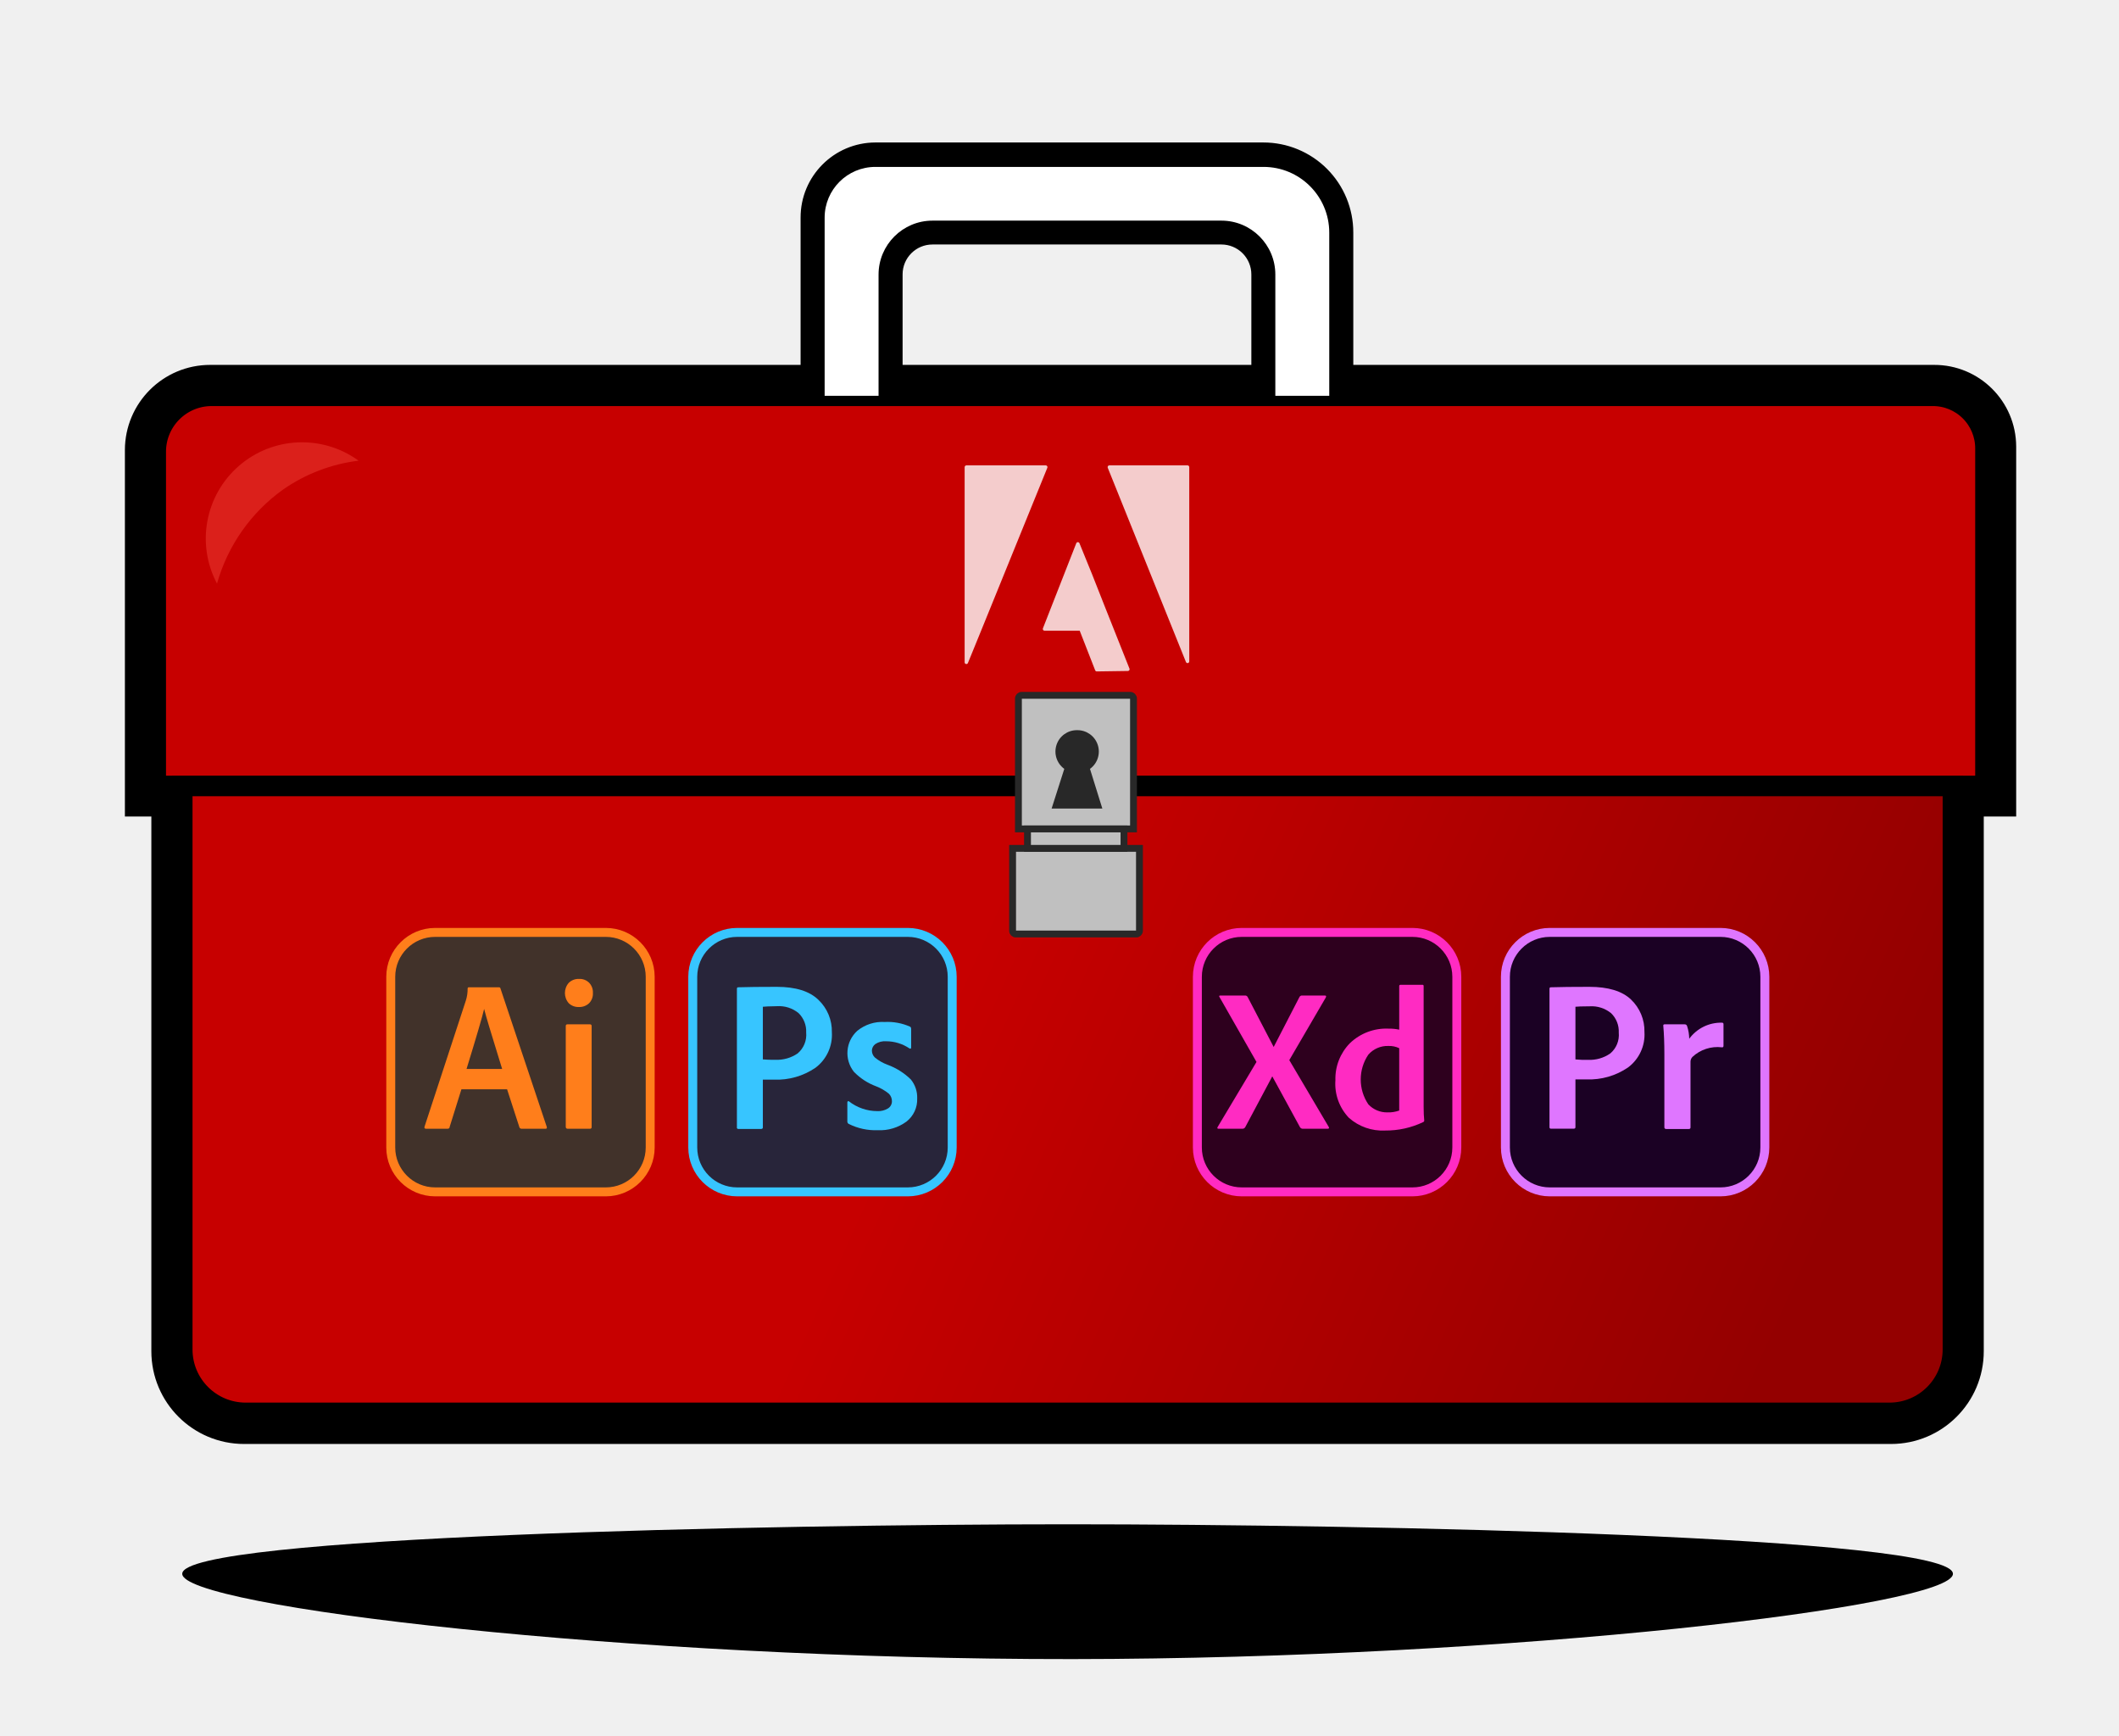
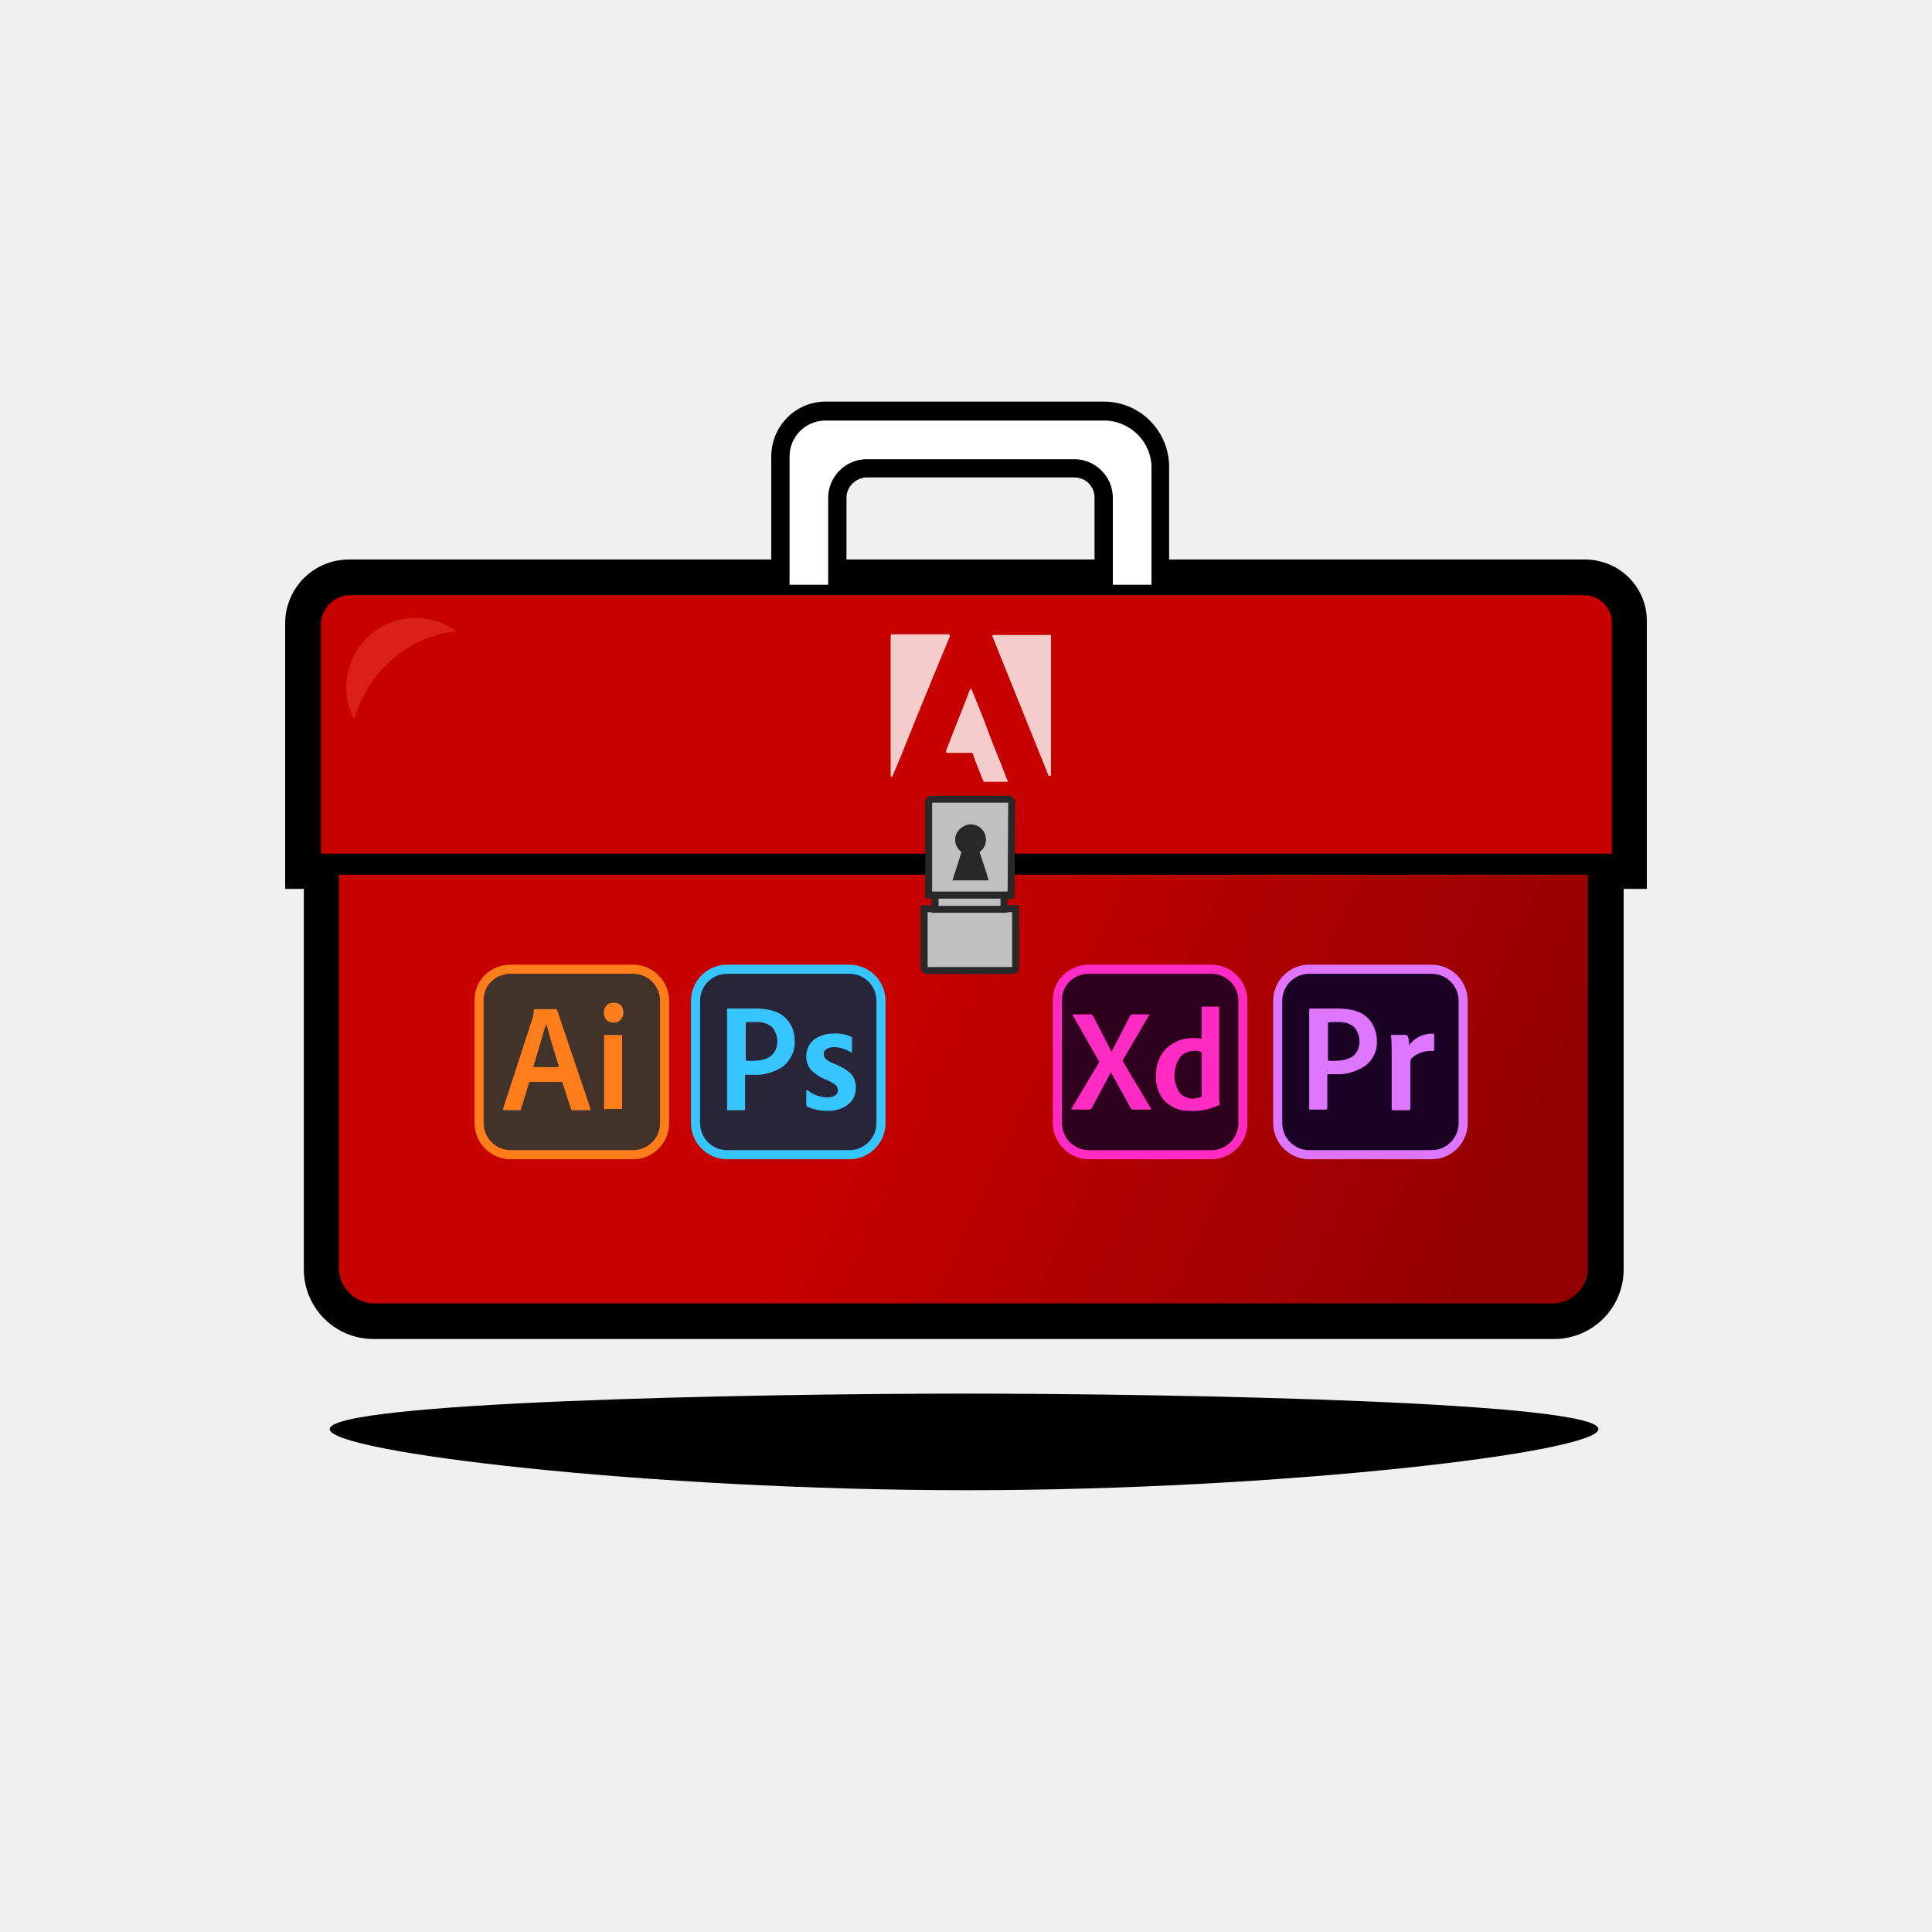
- <svg xmlns="http://www.w3.org/2000/svg" id="Layer_1" data-name="Layer 1" viewBox="0 0 334.05 273.6">
-   <defs>
-     <style>.cls-1,.cls-2,.cls-3,.cls-4{stroke:#000;}.cls-1,.cls-10,.cls-12,.cls-14,.cls-2,.cls-3,.cls-4,.cls-6,.cls-8{stroke-miterlimit:10;}.cls-1,.cls-3,.cls-4{stroke-width:3.24px;}.cls-2,.cls-6{stroke-width:1.08px;}.cls-3{fill:#c70000;}.cls-4{fill:url(#linear-gradient);}.cls-5{fill:#fff;}.cls-6{fill:silver;stroke:#282828;}.cls-7{fill:#282828;}.cls-8{fill:#41322a;stroke:#ff7e1b;stroke-width:1.41px;}.cls-9{fill:#ff7e1b;}.cls-10{fill:#1b0124;stroke:#df76ff;}.cls-10,.cls-14{stroke-width:1.41px;}.cls-11{fill:#df76ff;}.cls-12{fill:#28253a;stroke:#37c5ff;stroke-width:1.41px;}.cls-13{fill:#37c5ff;}.cls-14{fill:#2e001e;stroke:#ff2bc2;}.cls-15{fill:#ff2bc2;}.cls-16{opacity:0.8;}.cls-17{fill:#ff5b4d;opacity:0.35;}</style>
-     <linearGradient id="linear-gradient" x1="47.94" y1="117.12" x2="340.64" y2="249.44" gradientUnits="userSpaceOnUse">
-       <stop offset="0.34" stop-color="#c70000" />
-       <stop offset="0.78" stop-color="#940000" />
+ <svg xmlns="http://www.w3.org/2000/svg" version="1.1" id="Layer_1" x="0px" y="0px" viewBox="0 0 300 300" style="enable-background:new 0 0 300 300;" xml:space="preserve">
+   <style type="text/css">
+ 	.st0{stroke:#000000;stroke-width:3.24;stroke-miterlimit:10;}
+ 	.st1{stroke:#000000;stroke-width:1.08;stroke-miterlimit:10;}
+ 	.st2{fill:#C70000;stroke:#000000;stroke-width:3.24;stroke-miterlimit:10;}
+ 	.st3{fill:url(#SVGID_1_);stroke:#000000;stroke-width:3.24;stroke-miterlimit:10;}
+ 	.st4{fill:#FFFFFF;}
+ 	.st5{fill:#C0C0C0;stroke:#282828;stroke-width:1.08;stroke-miterlimit:10;}
+ 	.st6{fill:#282828;}
+ 	.st7{fill:#41322A;stroke:#FF7E1B;stroke-width:1.41;stroke-miterlimit:10;}
+ 	.st8{fill:#FF7E1B;}
+ 	.st9{fill:#1B0124;stroke:#DF76FF;stroke-width:1.41;stroke-miterlimit:10;}
+ 	.st10{fill:#DF76FF;}
+ 	.st11{fill:#28253A;stroke:#37C5FF;stroke-width:1.41;stroke-miterlimit:10;}
+ 	.st12{fill:#37C5FF;}
+ 	.st13{fill:#2E001E;stroke:#FF2BC2;stroke-width:1.41;stroke-miterlimit:10;}
+ 	.st14{fill:#FF2BC2;}
+ 	.st15{opacity:0.8;}
+ 	.st16{opacity:0.35;fill:#FF5B4D;enable-background:new    ;}
+ </style>
+   <g>
+     <path class="st0" d="M254.1,96.4v40l0,0H45.9l0,0V96.8c0-4.6,3.7-8.3,8.3-8.3l0,0h191.9C250.5,88.5,254.1,92,254.1,96.4   C254.1,96.4,254.1,96.4,254.1,96.4z" />
+     <path class="st0" d="M250.5,131.9v65.2c0,5.1-4.1,9.2-9.2,9.2H58c-5.1,0-9.2-4.1-9.2-9.2l0,0v-65.2l0,0H250.5L250.5,131.9z" />
+     <path class="st1" d="M170.5,93.1V77.3c0-2.1-1.6-3.7-3.7-3.7c0,0,0,0,0,0h-32.2c-2,0-3.7,1.7-3.7,3.7v15.8h-10.6V70.9   c0-4.4,3.5-8,7.9-8c0,0,0,0,0,0h43.2c5.3,0,9.6,4.3,9.6,9.6c0,0,0,0,0,0v20.5L170.5,93.1z" />
+     <path class="st2" d="M54.4,90.8H246c3.2,0,5.9,2.6,5.9,5.8c0,0,0,0,0,0v37.6l0,0H48.2l0,0V97C48.2,93.6,51,90.8,54.4,90.8z" />
+     <linearGradient id="SVGID_1_" gradientUnits="userSpaceOnUse" x1="64.69" y1="170.875" x2="271.352" y2="77.45" gradientTransform="matrix(1 0 0 -1 0 300.2898)">
+       <stop offset="0.34" style="stop-color:#C70000" />
+       <stop offset="0.78" style="stop-color:#940000" />
    </linearGradient>
-   </defs>
-   <path class="cls-1" d="M146-54.32h56.71a0,0,0,0,1,0,0V240.59a0,0,0,0,1,0,0H146.58a11.82,11.82,0,0,1-11.82-11.82V-43A11.28,11.28,0,0,1,146-54.32Z" transform="translate(261.9 -75.62) rotate(90)" />
-   <path class="cls-1" d="M115.64,30.49H208a13,13,0,0,1,13,13V303.12a13,13,0,0,1-13,13H115.64a0,0,0,0,1,0,0V30.49A0,0,0,0,1,115.64,30.49Z" transform="translate(341.6 5) rotate(90)" />
-   <path class="cls-2" d="M197.81,65.63V43.28A5.26,5.26,0,0,0,192.56,38H147a5.25,5.25,0,0,0-5.25,5.25V65.63h-15V34.31A11.28,11.28,0,0,1,138,23h61.16A13.63,13.63,0,0,1,212.8,36.65v29Z" />
-   <path class="cls-3" d="M33.37,62.39H304.69A8.28,8.28,0,0,1,313,70.67v53.22a0,0,0,0,1,0,0H24.55a0,0,0,0,1,0,0V71.21A8.82,8.82,0,0,1,33.37,62.39Z" />
-   <path class="cls-4" d="M28.73,123.89H307.87a0,0,0,0,1,0,0v88.83a10,10,0,0,1-10,10H38.73a10,10,0,0,1-10-10V123.89A0,0,0,0,1,28.73,123.89Z" />
-   <path class="cls-5" d="M209.55,36.65V62.39h-8.5V43.28a8.5,8.5,0,0,0-8.49-8.5H147a8.51,8.51,0,0,0-8.5,8.5V62.39H130V34.31a8,8,0,0,1,8-8h61.16A10.36,10.36,0,0,1,209.55,36.65Z" />
-   <path class="cls-6" d="M159.63,133.73h20a0,0,0,0,1,0,0v13a.5.5,0,0,1-.5.5h-19a.5.5,0,0,1-.5-.5v-13A0,0,0,0,1,159.63,133.73Z" />
-   <path class="cls-6" d="M160.55,109.61h18.09a0,0,0,0,1,0,0v20.56a.5.5,0,0,1-.5.5H161a.5.5,0,0,1-.5-.5V109.61A0,0,0,0,1,160.55,109.61Z" transform="translate(339.19 240.28) rotate(-180)" />
-   <rect class="cls-6" x="161.98" y="130.67" width="15.21" height="3.06" />
-   <path class="cls-7" d="M173.78,127.46h-8l2-6.26a3.37,3.37,0,0,1,2-6.1h.05a3.37,3.37,0,0,1,2,6.1Q172.8,124.34,173.78,127.46Z" />
-   <rect class="cls-8" x="61.6" y="146.98" width="40.9" height="40.9" rx="7" />
-   <path class="cls-9" d="M79.94,171.71h-7.2l-1.86,5.95c0,.18-.13.27-.34.27H67.17c-.23,0-.31-.12-.24-.34l6.52-19.9a6,6,0,0,0,.27-1.86.18.18,0,0,1,.2-.2h4.73c.14,0,.22.06.24.17l7.3,21.82c.06.2,0,.31-.17.31H82.23a.35.35,0,0,1-.34-.21Zm-6.39-3.21h5.61c-.14-.47-.42-1.4-.85-2.77s-.82-2.66-1.18-3.85-.63-2.14-.81-2.84h0Q75.92,160.8,73.55,168.5Z" />
-   <path class="cls-9" d="M91.25,158.74a2.18,2.18,0,0,1-1.58-.59,2.43,2.43,0,0,1,0-3.23,2.19,2.19,0,0,1,1.61-.61,2.11,2.11,0,0,1,1.6.61,2.18,2.18,0,0,1,.59,1.62,2.13,2.13,0,0,1-.61,1.61A2.22,2.22,0,0,1,91.25,158.74Zm-2.06,18.88V161.74a.24.24,0,0,1,.27-.27H93a.24.24,0,0,1,.27.27v15.92a.24.24,0,0,1-.27.27H89.5A.28.28,0,0,1,89.19,177.62Z" />
-   <rect class="cls-10" x="237.32" y="146.98" width="40.9" height="40.9" rx="7" />
-   <path class="cls-11" d="M244.27,177.69V155.86c0-.15.07-.23.2-.23q2.16-.07,6.08-.07,4.47,0,6.57,2a6.84,6.84,0,0,1,2.12,5.12,6.47,6.47,0,0,1-2.59,5.59,10.84,10.84,0,0,1-6.54,1.88l-1.09,0h-.66v7.53q0,.24-.27.24h-3.58A.21.21,0,0,1,244.27,177.69Zm4.09-19V167a16,16,0,0,0,2,.07,5.69,5.69,0,0,0,3.48-1,3.81,3.81,0,0,0,1.35-3.29,4,4,0,0,0-1.2-3.06,4.86,4.86,0,0,0-3.4-1.09Q248.77,158.64,248.36,158.7Z" />
-   <path class="cls-11" d="M262.41,161.47h3.18a.37.37,0,0,1,.37.27,6.62,6.62,0,0,1,.34,2,6.21,6.21,0,0,1,5.17-2.53.21.21,0,0,1,.23.24v3.41c0,.18-.09.26-.27.23a5.79,5.79,0,0,0-4.63,1.52,1.13,1.13,0,0,0-.3.82v10.3q0,.24-.27.24h-3.55q-.3,0-.3-.27V166.24c0-1.83-.06-3.34-.17-4.53C262.19,161.55,262.25,161.47,262.41,161.47Z" />
-   <rect class="cls-12" x="109.21" y="146.98" width="40.9" height="40.9" rx="7" />
-   <path class="cls-13" d="M116.17,177.69V155.87c0-.16.07-.24.2-.24q2.16-.07,6.08-.07,4.47,0,6.57,2.05a6.82,6.82,0,0,1,2.12,5.11,6.49,6.49,0,0,1-2.59,5.6,10.84,10.84,0,0,1-6.54,1.87c-.31,0-.68,0-1.09,0h-.66v7.53q0,.24-.27.24H116.4A.21.21,0,0,1,116.17,177.69Zm4.09-19V167a19.54,19.54,0,0,0,2,.06,5.76,5.76,0,0,0,3.48-1,3.84,3.84,0,0,0,1.35-3.3,4,4,0,0,0-1.2-3.06,4.86,4.86,0,0,0-3.4-1.09Q120.67,158.64,120.26,158.7Z" />
-   <path class="cls-13" d="M143.36,165.26a6.56,6.56,0,0,0-3.68-1.12,2.69,2.69,0,0,0-1.69.44,1.32,1.32,0,0,0-.54,1,1.51,1.51,0,0,0,.46,1.11,6.71,6.71,0,0,0,2,1.15,10.36,10.36,0,0,1,3.68,2.32,4.47,4.47,0,0,1,1,3,4.4,4.4,0,0,1-1.7,3.65,7.06,7.06,0,0,1-4.51,1.35,9.46,9.46,0,0,1-4.6-1,.43.43,0,0,1-.2-.37v-3a.23.23,0,0,1,.08-.19.14.14,0,0,1,.16,0,7.3,7.3,0,0,0,4.46,1.55,2.94,2.94,0,0,0,1.72-.43,1.33,1.33,0,0,0,.61-1.12,1.67,1.67,0,0,0-.49-1.2,7.35,7.35,0,0,0-2-1.16,9.47,9.47,0,0,1-3.51-2.29,4.75,4.75,0,0,1,.54-6.46,6.23,6.23,0,0,1,4.32-1.39,8.66,8.66,0,0,1,4,.74c.11.05.17.18.17.41V165C143.67,165.29,143.57,165.37,143.36,165.26Z" />
-   <rect class="cls-14" x="188.76" y="146.98" width="40.9" height="40.9" rx="7" />
-   <path class="cls-15" d="M209,157.25l-5.75,9.86,6.2,10.5c.13.21.07.32-.16.32h-3.88a.5.5,0,0,1-.48-.26l-4.36-8h0l-4.26,8a.49.49,0,0,1-.41.26H192.1c-.21,0-.25-.11-.12-.32l6.1-10.21-5.82-10.21c-.12-.17-.08-.26.13-.26h3.88a.43.43,0,0,1,.41.22l4.11,7.89h0l4.07-7.89a.44.44,0,0,1,.42-.22h3.53C209.07,156.93,209.11,157,209,157.25Z" />
-   <path class="cls-15" d="M218.35,178.21a8,8,0,0,1-5.7-2,7.75,7.75,0,0,1-2.13-5.92,8,8,0,0,1,2.29-5.85,8.26,8.26,0,0,1,6.11-2.29,7.36,7.36,0,0,1,1.66.16v-6.87c0-.13.06-.2.19-.2h3.5c.1,0,.16.07.16.2v19.05q0,1.22.09,2.1a.26.26,0,0,1-.16.29A13.64,13.64,0,0,1,218.35,178.21Zm2.23-3.15v-9.83a3.64,3.64,0,0,0-1.72-.35,4,4,0,0,0-3.15,1.37,7,7,0,0,0,0,7.83,4,4,0,0,0,3,1.27A5,5,0,0,0,220.58,175.06Z" />
-   <path d="M307.87,248.07c.15,5.15-69.61,13.41-138.86,13.46-70.09.06-140.43-8.29-140.28-13.46.16-5.91,92.38-7.78,139.57-7.79C215.8,240.28,307.71,242.17,307.87,248.07Z" />
-   <g class="cls-16">
-     <path class="cls-5" d="M154.68,99.39c-.7,1.7-1.39,3.41-2.09,5.12a.27.27,0,0,1-.52-.1V73.63a.28.28,0,0,1,.27-.27h12.52a.27.27,0,0,1,.25.37q-5.21,12.83-10.43,25.66Z" />
-     <path class="cls-5" d="M187.48,73.63v30.62a.27.27,0,0,1-.52.11L174.63,73.73a.27.27,0,0,1,.25-.37h12.33A.27.27,0,0,1,187.48,73.63Z" />
-     <path class="cls-5" d="M177.81,105.77l-4.91.07a.27.27,0,0,1-.25-.17q-1.23-3.14-2.44-6.25h-5.55a.27.27,0,0,1-.25-.37q2.63-6.71,5.26-13.42a.27.27,0,0,1,.5,0q2,4.84,3.89,9.71,2,5,4,10.07A.27.27,0,0,1,177.81,105.77Z" />
+     <path class="st3" d="M51.1,134.2h197.1l0,0v62.7c0,3.9-3.2,7.1-7.1,7.1h-183c-3.9,0-7.1-3.2-7.1-7.1V134.2L51.1,134.2z" />
+     <path class="st4" d="M178.8,72.6v18.2h-6V77.3c0-3.3-2.7-6-6-6h-32.2c-3.3,0-6,2.7-6,6v13.5h-6V70.9c0-3.1,2.5-5.6,5.6-5.6h43.2   C175.5,65.3,178.8,68.6,178.8,72.6C178.8,72.6,178.8,72.6,178.8,72.6z" />
+     <path class="st5" d="M143.6,141.1h14.1l0,0v9.2c0,0.2-0.2,0.4-0.4,0.4h-13.4c-0.2,0-0.4-0.2-0.4-0.4V141.1L143.6,141.1z" />
+     <path class="st5" d="M157,139h-12.8l0,0v-14.5c0-0.2,0.2-0.4,0.4-0.4h12.1c0.2,0,0.4,0.2,0.4,0.4L157,139L157,139z" />
+     <rect x="145.2" y="139" class="st5" width="10.7" height="2.2" />
+     <path class="st6" d="M153.5,136.7h-5.6l1.4-4.4c-1.1-0.8-1.3-2.3-0.5-3.3c0.5-0.6,1.2-1,1.9-1h0c1.3,0,2.4,1,2.4,2.4   c0,0.8-0.4,1.5-1,1.9C152.6,133.8,153.1,135.2,153.5,136.7z" />
+     <path class="st7" d="M79.3,150.5h19c2.7,0,4.9,2.2,4.9,4.9v19c0,2.7-2.2,4.9-4.9,4.9h-19c-2.7,0-4.9-2.2-4.9-4.9v-19   C74.3,152.7,76.5,150.5,79.3,150.5z" />
+     <path class="st8" d="M87.3,168h-5.1l-1.3,4.2c0,0.1-0.1,0.2-0.2,0.2h-2.4c-0.2,0-0.2-0.1-0.2-0.2l4.6-14.1c0.1-0.4,0.2-0.9,0.2-1.3   c0-0.1,0-0.1,0.1-0.1c0,0,0,0,0,0h3.3c0.1,0,0.2,0,0.2,0.1l5.2,15.4c0,0.1,0,0.2-0.1,0.2h-2.7c-0.1,0-0.2-0.1-0.2-0.1L87.3,168z    M82.8,165.7h4c-0.1-0.3-0.3-1-0.6-2s-0.6-1.9-0.8-2.7s-0.4-1.5-0.6-2l0,0C84.5,159.8,83.9,162.1,82.8,165.7z" />
+     <path class="st8" d="M95.3,158.8c-0.4,0-0.8-0.1-1.1-0.4c-0.6-0.7-0.6-1.6,0-2.3c0.3-0.3,0.7-0.4,1.1-0.4c0.4,0,0.8,0.1,1.1,0.4   c0.3,0.3,0.4,0.7,0.4,1.1c0,0.4-0.1,0.8-0.4,1.1C96.1,158.7,95.7,158.8,95.3,158.8z M93.8,172.1v-11.2c0-0.1,0.1-0.2,0.1-0.2   c0,0,0,0,0,0h2.5c0.1,0,0.2,0.1,0.2,0.1c0,0,0,0,0,0v11.2c0,0.1-0.1,0.2-0.1,0.2c0,0,0,0,0,0H94C93.9,172.4,93.8,172.3,93.8,172.1   C93.8,172.2,93.8,172.1,93.8,172.1L93.8,172.1z" />
+     <path class="st9" d="M203.3,150.5h19c2.7,0,4.9,2.2,4.9,4.9v19c0,2.7-2.2,4.9-4.9,4.9h-19c-2.7,0-4.9-2.2-4.9-4.9v-19   C198.4,152.7,200.6,150.5,203.3,150.5z" />
+     <path class="st10" d="M203.3,172.2v-15.4c0-0.1,0-0.2,0.1-0.2c1,0,2.4,0,4.3,0c2.1,0,3.7,0.5,4.6,1.4c1,0.9,1.5,2.3,1.5,3.6   c0.1,1.5-0.6,3-1.8,3.9c-1.4,0.9-3,1.4-4.6,1.3h-0.8h-0.5v5.3c0,0.1-0.1,0.2-0.2,0.2h-2.5C203.4,172.4,203.3,172.3,203.3,172.2   C203.3,172.2,203.3,172.2,203.3,172.2z M206.2,158.8v5.9c0.5,0,0.9,0.1,1.4,0c0.9,0,1.7-0.2,2.5-0.7c0.7-0.6,1-1.4,1-2.3   c0-0.8-0.3-1.6-0.8-2.2c-0.7-0.6-1.5-0.8-2.4-0.8C206.9,158.7,206.4,158.7,206.2,158.8L206.2,158.8z" />
+     <path class="st10" d="M216.1,160.7h2.2c0.1,0,0.2,0.1,0.3,0.2c0.2,0.5,0.2,0.9,0.2,1.4c0.9-1.2,2.2-1.8,3.7-1.8   c0.1,0,0.2,0.1,0.2,0.1c0,0,0,0,0,0v2.4c0,0.1-0.1,0.2-0.2,0.2c-1.2-0.1-2.4,0.3-3.3,1.1c-0.1,0.2-0.2,0.4-0.2,0.6v7.3   c0,0.1-0.1,0.2-0.2,0.2h-2.5c-0.1,0-0.2-0.1-0.2-0.2v-8.1c0-1.3,0-2.4-0.1-3.2C216,160.8,216,160.7,216.1,160.7z" />
+     <path class="st11" d="M112.9,150.5h19c2.7,0,4.9,2.2,4.9,4.9v19c0,2.7-2.2,4.9-4.9,4.9h-19c-2.7,0-4.9-2.2-4.9-4.9v-19   C108,152.7,110.2,150.5,112.9,150.5z" />
+     <path class="st12" d="M112.9,172.2v-15.4c0-0.1,0-0.2,0.1-0.2c1,0,2.4,0,4.3,0c2.1,0,3.7,0.5,4.6,1.4c1,0.9,1.5,2.2,1.5,3.6   c0.1,1.5-0.6,3-1.8,4c-1.4,0.9-3,1.4-4.6,1.3c-0.2,0-0.5,0-0.8,0h-0.5v5.3c0,0.1-0.1,0.2-0.2,0.2H113   C112.9,172.4,112.9,172.3,112.9,172.2C112.9,172.2,112.9,172.2,112.9,172.2z M115.8,158.8v5.9c0.5,0,0.9,0.1,1.4,0   c0.9,0,1.7-0.2,2.5-0.7c0.7-0.6,1-1.4,1-2.3c0-0.8-0.3-1.6-0.8-2.2c-0.7-0.6-1.5-0.8-2.4-0.8C116.5,158.7,115.9,158.7,115.8,158.8   L115.8,158.8z" />
+     <path class="st12" d="M132.1,163.4c-0.8-0.5-1.7-0.8-2.6-0.8c-0.4,0-0.8,0.1-1.2,0.3c-0.2,0.2-0.4,0.4-0.4,0.7   c0,0.3,0.1,0.6,0.3,0.8c0.4,0.4,0.9,0.6,1.4,0.8c1,0.4,1.9,0.9,2.6,1.6c0.5,0.6,0.7,1.3,0.7,2.1c0,1-0.4,2-1.2,2.6   c-0.9,0.7-2,1-3.2,1c-1.1,0-2.2-0.2-3.2-0.7c-0.1-0.1-0.1-0.2-0.1-0.3v-2.1c0-0.1,0-0.1,0.1-0.1c0,0,0.1,0,0.1,0   c0.9,0.7,2,1.1,3.1,1.1c0.4,0,0.9-0.1,1.2-0.3c0.3-0.2,0.4-0.5,0.4-0.8c0-0.3-0.1-0.6-0.3-0.8c-0.4-0.3-0.9-0.6-1.4-0.8   c-0.9-0.3-1.8-0.9-2.5-1.6c-1.1-1.4-0.9-3.4,0.4-4.6c0.9-0.7,1.9-1,3.1-1c1-0.1,1.9,0.1,2.8,0.5c0.1,0,0.1,0.1,0.1,0.3v1.9   C132.3,163.4,132.2,163.5,132.1,163.4z" />
+     <path class="st13" d="M169.1,150.5h19c2.7,0,4.9,2.2,4.9,4.9v19c0,2.7-2.2,4.9-4.9,4.9h-19c-2.7,0-4.9-2.2-4.9-4.9v-19   C164.1,152.7,166.3,150.5,169.1,150.5z" />
+     <path class="st14" d="M178.4,157.7l-4.1,7l4.4,7.4c0.1,0.1,0,0.2-0.1,0.2h-2.7c-0.1,0-0.3-0.1-0.3-0.2l-3.1-5.6l0,0l-3,5.6   c-0.1,0.1-0.2,0.2-0.3,0.2h-2.7c-0.1,0-0.2-0.1-0.1-0.2l4.3-7.2l-4.1-7.2c-0.1-0.1-0.1-0.2,0.1-0.2h2.7c0.1,0,0.2,0.1,0.3,0.2   l2.9,5.6l0,0l2.9-5.6c0.1-0.1,0.2-0.2,0.3-0.2h2.5C178.5,157.5,178.5,157.6,178.4,157.7z" />
+     <path class="st14" d="M185,172.5c-1.5,0.1-2.9-0.4-4-1.4c-1.1-1.1-1.6-2.6-1.5-4.2c0-1.5,0.5-3,1.6-4.1c1.2-1.1,2.7-1.7,4.3-1.6   c0.4,0,0.8,0,1.2,0.1v-4.9c0-0.1,0-0.1,0.1-0.1h2.5c0.1,0,0.1,0,0.1,0.1v13.5c0,0.6,0,1.1,0.1,1.5c0,0.1,0,0.2-0.1,0.2   C187.9,172.2,186.5,172.6,185,172.5z M186.6,170.3v-6.9c-0.4-0.2-0.8-0.3-1.2-0.2c-0.8,0-1.7,0.3-2.2,1c-1.1,1.7-1.1,3.9,0,5.5   c0.5,0.6,1.3,0.9,2.1,0.9C185.7,170.5,186.2,170.5,186.6,170.3L186.6,170.3z" />
+     <path d="M248.2,221.9c0.1,3.6-49.1,9.5-98,9.5c-49.5,0-99.2-5.9-99-9.5c0.1-4.2,65.2-5.5,98.5-5.5   C183.2,216.4,248.1,217.7,248.2,221.9z" />
+     <g class="st15">
+       <path class="st4" d="M140.1,116.9c-0.5,1.2-1,2.4-1.5,3.6c0,0.1-0.2,0.1-0.2,0.1c-0.1,0-0.1-0.1-0.1-0.2V98.7    c0-0.1,0.1-0.2,0.2-0.2h8.8c0.1,0,0.2,0.1,0.2,0.2c0,0,0,0,0,0.1C145,104.8,142.5,110.9,140.1,116.9z" />
+       <path class="st4" d="M163.2,98.7v21.6c0,0.1-0.1,0.2-0.2,0.2c-0.1,0-0.2,0-0.2-0.1l-8.7-21.6c0-0.1,0-0.2,0.1-0.2c0,0,0,0,0.1,0    h8.7C163.1,98.5,163.2,98.6,163.2,98.7z" />
+       <path class="st4" d="M156.4,121.4l-3.5,0c-0.1,0-0.1,0-0.2-0.1c-0.6-1.5-1.2-2.9-1.7-4.4h-3.9c-0.1,0-0.2-0.1-0.2-0.2    c0,0,0,0,0-0.1c1.2-3.2,2.5-6.3,3.7-9.5c0-0.1,0.2-0.1,0.2-0.1c0,0,0.1,0.1,0.1,0.1c0.9,2.3,1.9,4.6,2.7,6.9    c0.9,2.4,1.9,4.7,2.8,7.1C156.6,121.2,156.5,121.4,156.4,121.4C156.4,121.4,156.4,121.4,156.4,121.4z" />
+     </g>
+     <path class="st16" d="M70.8,98c-4.8-3.5-11.5-2.4-15,2.4c-2.4,3.3-2.7,7.7-0.8,11.3c1.2-4.2,3.8-7.9,7.4-10.5   C64.9,99.5,67.7,98.4,70.8,98z" />
  </g>
-   <path class="cls-17" d="M56.53,72.62A15.17,15.17,0,0,0,34.21,92,27.36,27.36,0,0,1,44.64,77.16,26.46,26.46,0,0,1,56.53,72.62Z" />
</svg>
